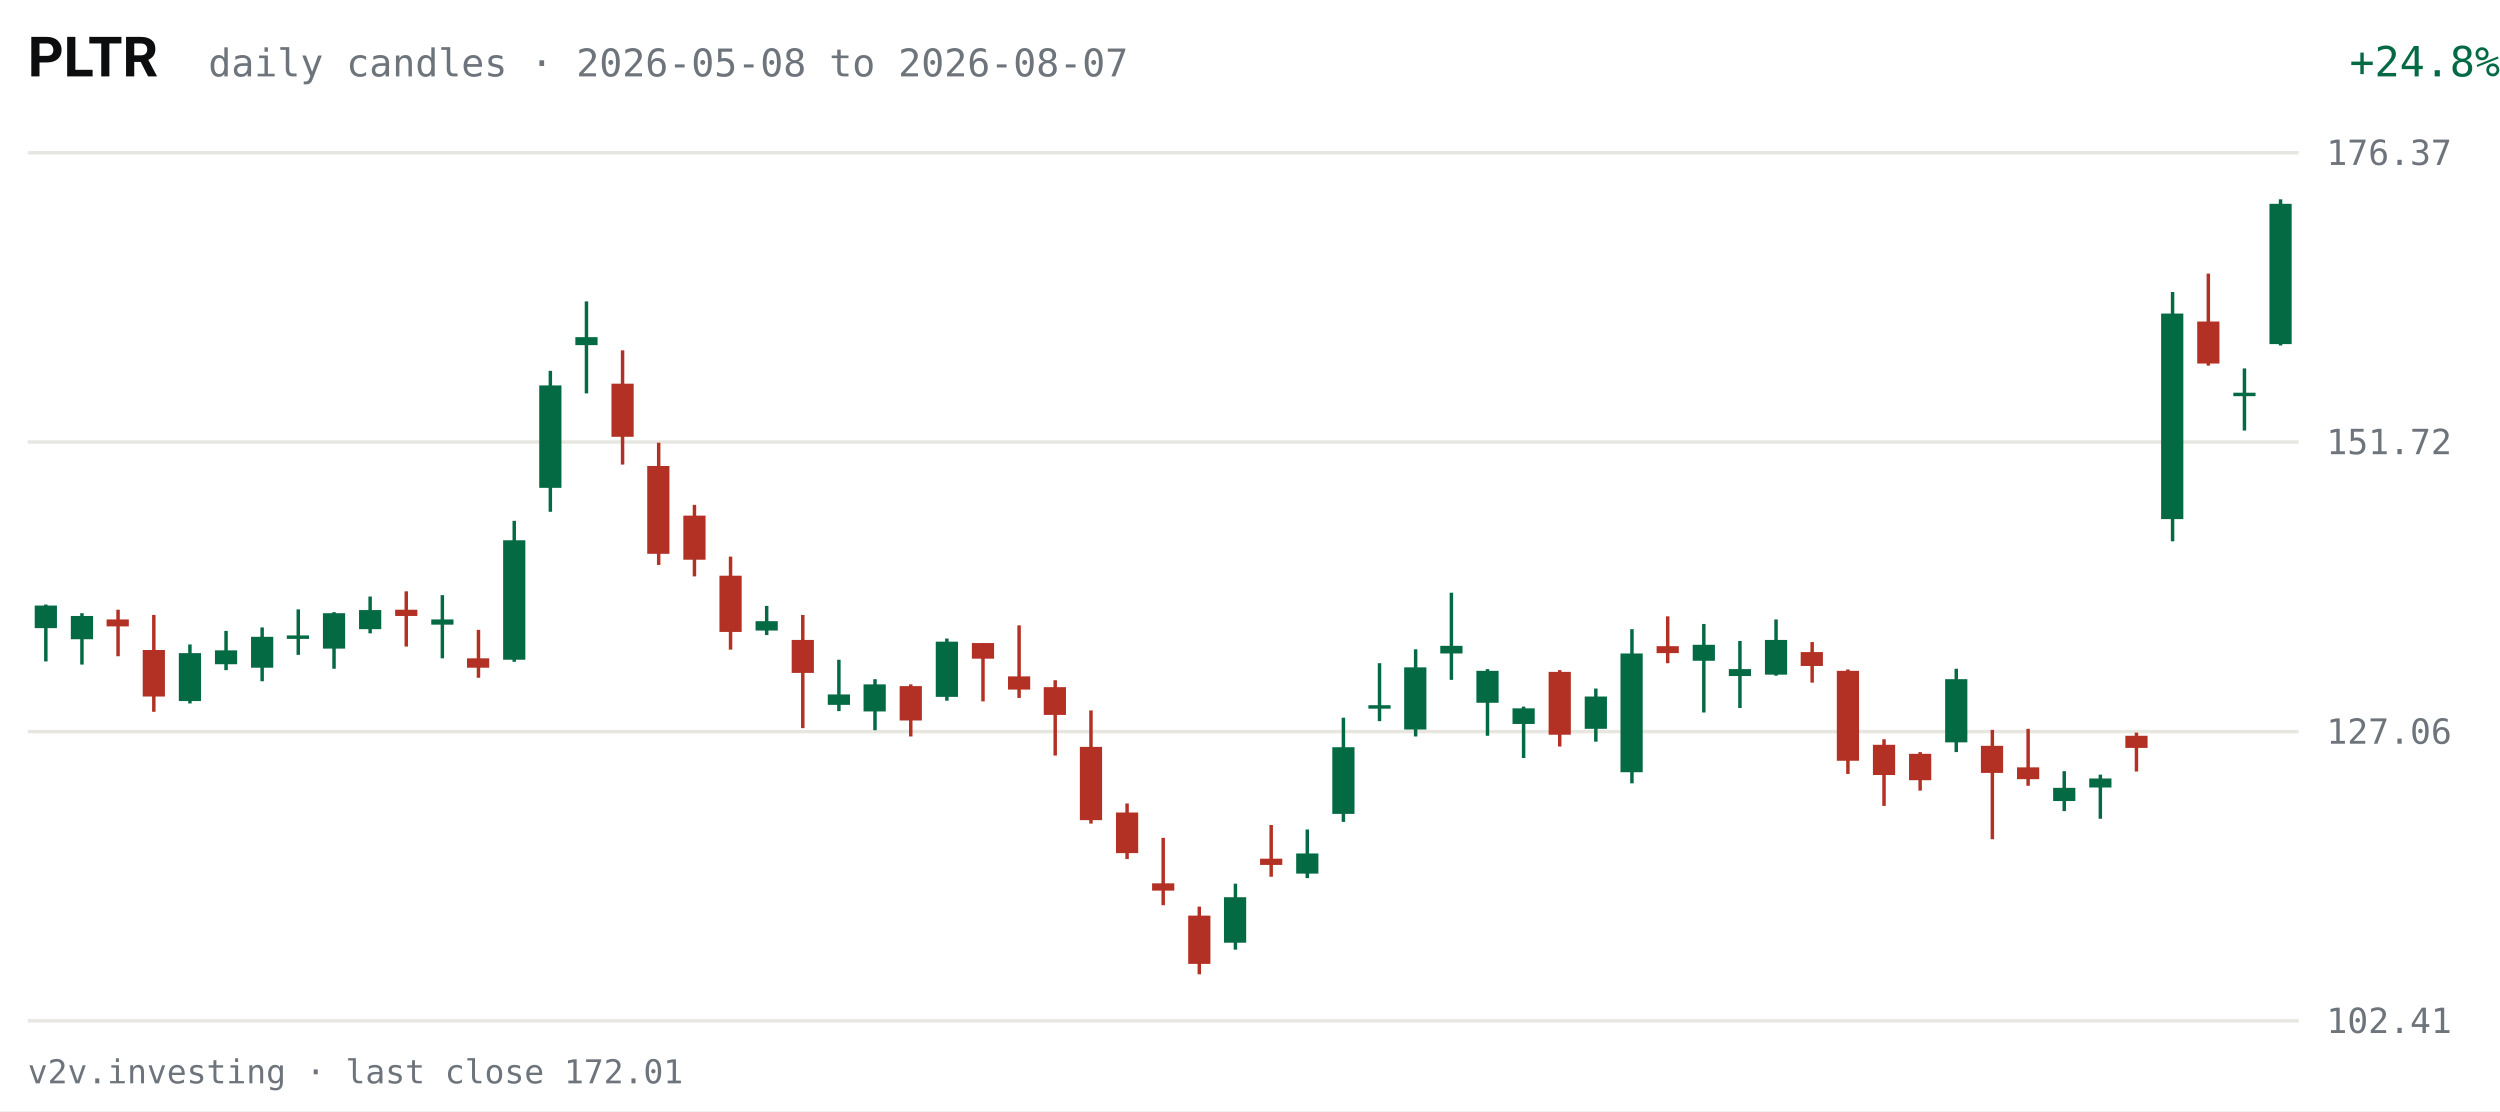
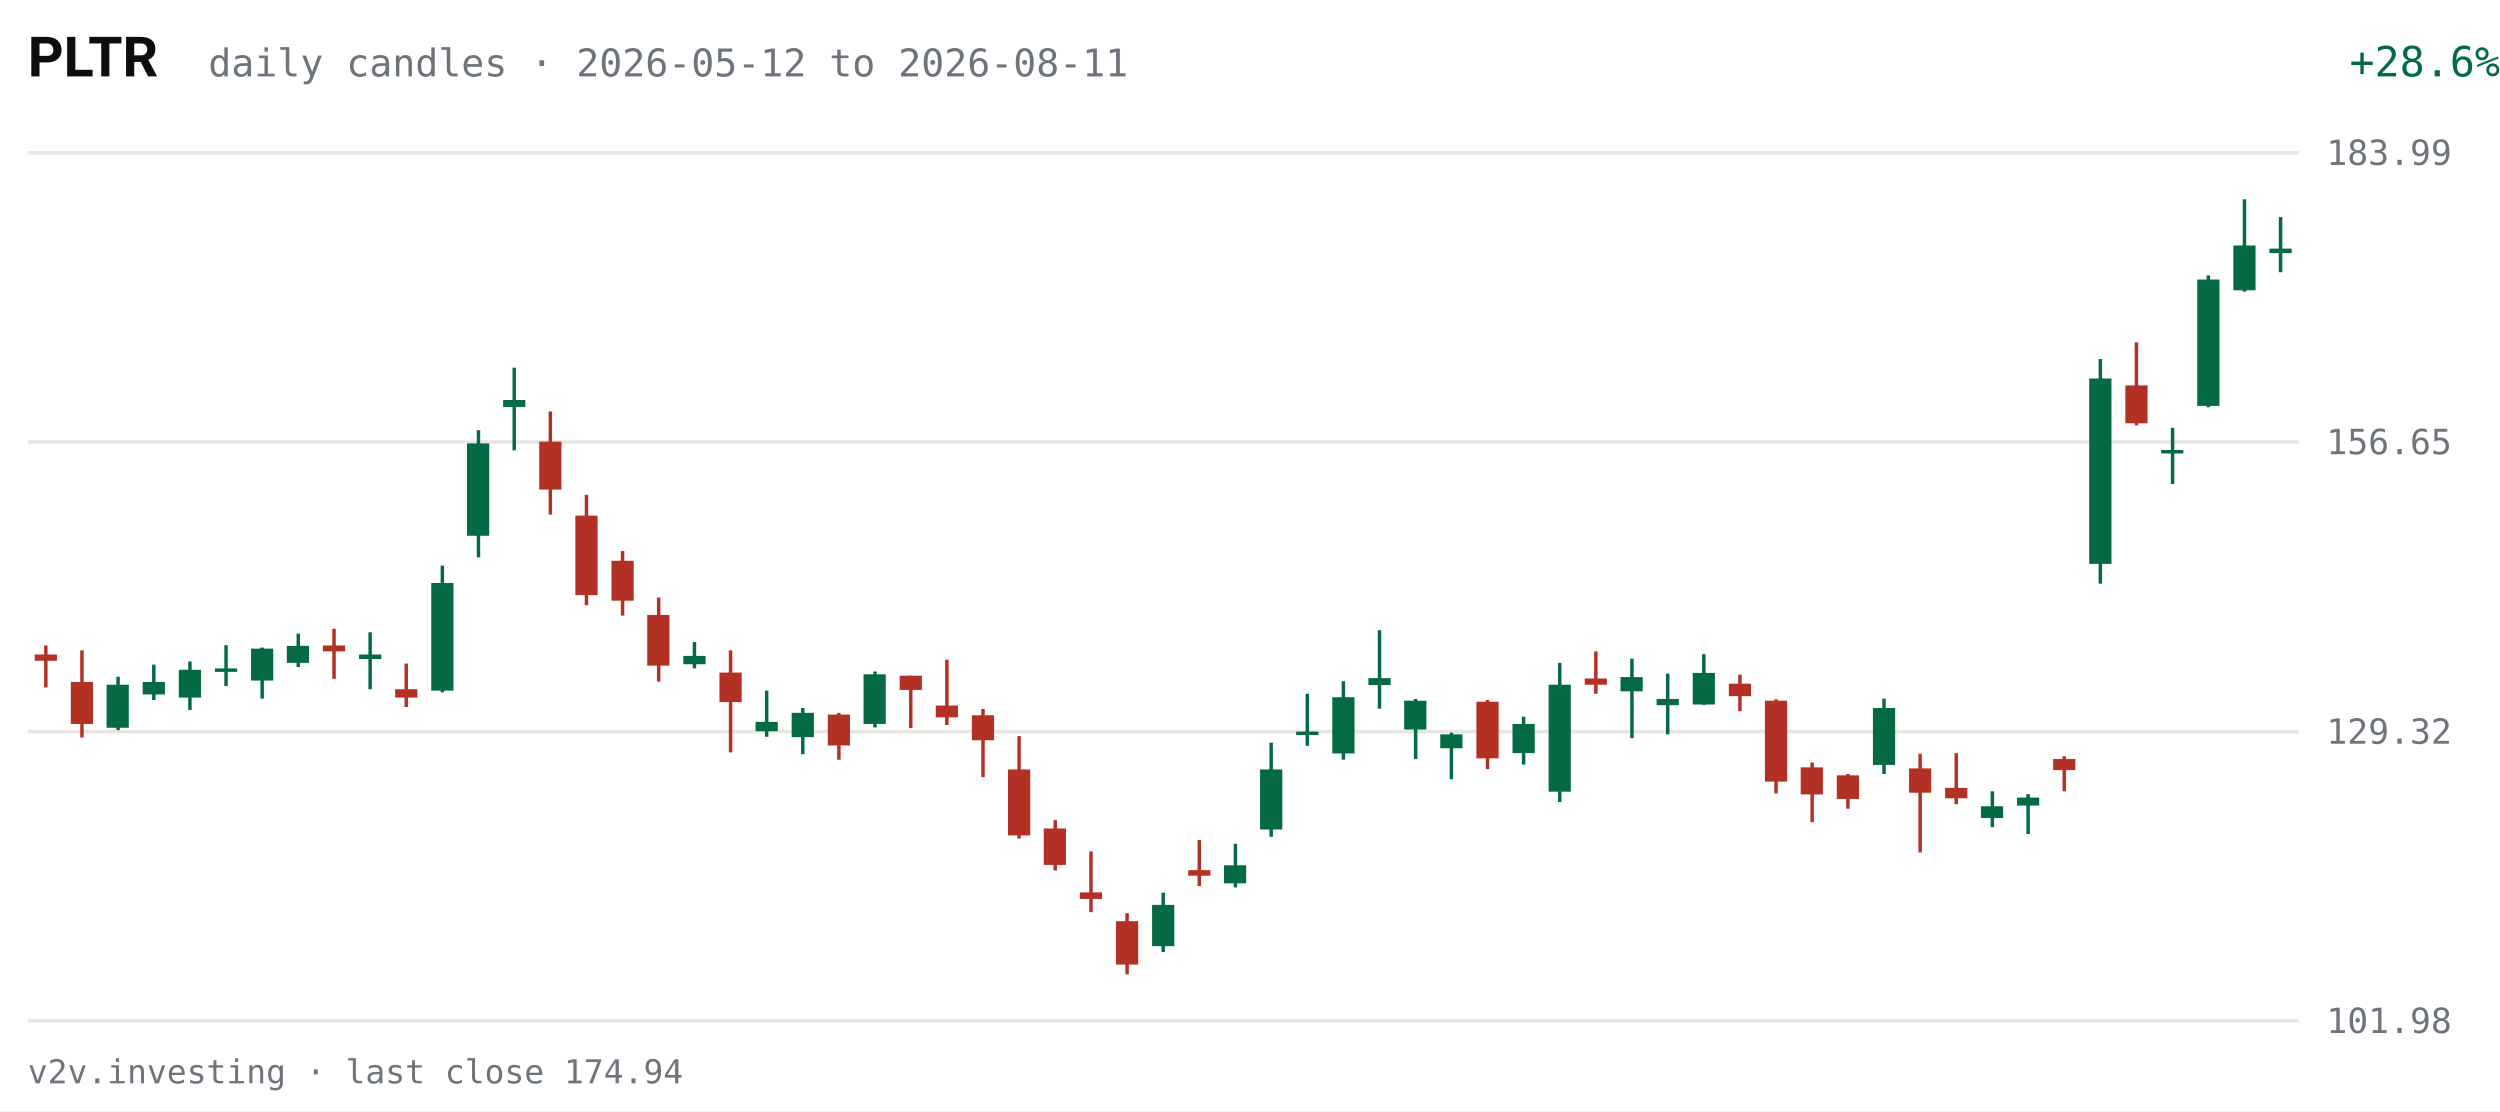
<svg xmlns="http://www.w3.org/2000/svg" viewBox="0 0 720 320" width="720" height="320" role="img" aria-label="PLTR daily candles, last 63 sessions">
  <rect width="720" height="320" fill="#FFFFFF" />
  <text x="8" y="22" fill="#0C0D0E" font-size="16" font-weight="600" font-family="system-ui,-apple-system,Segoe UI,Roboto,sans-serif">PLTR</text>
-   <text x="60" y="22" fill="#6E747B" font-size="11" font-family="ui-monospace,SFMono-Regular,Menlo,Consolas,monospace">daily candles · 2026-05-08 to 2026-08-07</text>
-   <text x="670" y="22" fill="#046A44" font-size="12" text-anchor="end" font-family="ui-monospace,SFMono-Regular,Menlo,Consolas,monospace" transform="translate(50,0)">+24.8%</text>
+   <text x="60" y="22" fill="#6E747B" font-size="11" font-family="ui-monospace,SFMono-Regular,Menlo,Consolas,monospace">daily candles · 2026-05-12 to 2026-08-11</text>
+   <text x="670" y="22" fill="#046A44" font-size="12" text-anchor="end" font-family="ui-monospace,SFMono-Regular,Menlo,Consolas,monospace" transform="translate(50,0)">+28.6%</text>
  <g font-family="ui-monospace,SFMono-Regular,Menlo,Consolas,monospace">
    <line x1="8" y1="294.0" x2="662" y2="294.0" stroke="#E7E6E1" stroke-width="1" />
-     <text x="670" y="297.5" fill="#6E747B" font-size="10">102.41</text>
+     <text x="670" y="297.5" fill="#6E747B" font-size="10">101.98</text>
    <line x1="8" y1="210.7" x2="662" y2="210.7" stroke="#E7E6E1" stroke-width="1" />
-     <text x="670" y="214.2" fill="#6E747B" font-size="10">127.06</text>
+     <text x="670" y="214.2" fill="#6E747B" font-size="10">129.32</text>
    <line x1="8" y1="127.3" x2="662" y2="127.3" stroke="#E7E6E1" stroke-width="1" />
-     <text x="670" y="130.8" fill="#6E747B" font-size="10">151.72</text>
+     <text x="670" y="130.8" fill="#6E747B" font-size="10">156.65</text>
    <line x1="8" y1="44.0" x2="662" y2="44.0" stroke="#E7E6E1" stroke-width="1" />
-     <text x="670" y="47.5" fill="#6E747B" font-size="10">176.37</text>
-     <line x1="13.2" y1="174.1" x2="13.2" y2="190.5" stroke="#046A44" stroke-width="1" />
-     <rect x="10.0" y="174.4" width="6.4" height="6.5" fill="#046A44" />
-     <line x1="23.6" y1="176.6" x2="23.6" y2="191.4" stroke="#046A44" stroke-width="1" />
-     <rect x="20.4" y="177.4" width="6.4" height="6.7" fill="#046A44" />
-     <line x1="34.0" y1="175.6" x2="34.0" y2="189.0" stroke="#B33124" stroke-width="1" />
-     <rect x="30.7" y="178.4" width="6.4" height="2.0" fill="#B33124" />
-     <line x1="44.3" y1="177.1" x2="44.3" y2="205.0" stroke="#B33124" stroke-width="1" />
-     <rect x="41.1" y="187.2" width="6.4" height="13.4" fill="#B33124" />
-     <line x1="54.7" y1="185.6" x2="54.7" y2="202.6" stroke="#046A44" stroke-width="1" />
-     <rect x="51.5" y="188.1" width="6.4" height="13.8" fill="#046A44" />
-     <line x1="65.1" y1="181.7" x2="65.1" y2="193.0" stroke="#046A44" stroke-width="1" />
-     <rect x="61.9" y="187.3" width="6.4" height="4.0" fill="#046A44" />
-     <line x1="75.5" y1="180.7" x2="75.5" y2="196.2" stroke="#046A44" stroke-width="1" />
-     <rect x="72.3" y="183.4" width="6.4" height="8.9" fill="#046A44" />
-     <line x1="85.9" y1="175.5" x2="85.9" y2="188.6" stroke="#046A44" stroke-width="1" />
-     <rect x="82.6" y="183.0" width="6.4" height="1.0" fill="#046A44" />
-     <line x1="96.2" y1="176.3" x2="96.2" y2="192.6" stroke="#046A44" stroke-width="1" />
-     <rect x="93.0" y="176.6" width="6.4" height="10.2" fill="#046A44" />
-     <line x1="106.6" y1="171.8" x2="106.6" y2="182.4" stroke="#046A44" stroke-width="1" />
-     <rect x="103.4" y="175.7" width="6.4" height="5.5" fill="#046A44" />
-     <line x1="117.0" y1="170.3" x2="117.0" y2="186.2" stroke="#B33124" stroke-width="1" />
-     <rect x="113.8" y="175.6" width="6.4" height="1.8" fill="#B33124" />
-     <line x1="127.4" y1="171.4" x2="127.4" y2="189.6" stroke="#046A44" stroke-width="1" />
-     <rect x="124.2" y="178.4" width="6.4" height="1.5" fill="#046A44" />
-     <line x1="137.8" y1="181.4" x2="137.8" y2="195.2" stroke="#B33124" stroke-width="1" />
-     <rect x="134.5" y="189.6" width="6.4" height="2.7" fill="#B33124" />
-     <line x1="148.1" y1="150.0" x2="148.1" y2="190.6" stroke="#046A44" stroke-width="1" />
-     <rect x="144.9" y="155.6" width="6.4" height="34.4" fill="#046A44" />
-     <line x1="158.5" y1="106.8" x2="158.5" y2="147.4" stroke="#046A44" stroke-width="1" />
-     <rect x="155.3" y="111.0" width="6.4" height="29.5" fill="#046A44" />
-     <line x1="168.9" y1="86.8" x2="168.9" y2="113.3" stroke="#046A44" stroke-width="1" />
-     <rect x="165.7" y="97.1" width="6.4" height="2.3" fill="#046A44" />
-     <line x1="179.3" y1="100.9" x2="179.3" y2="133.8" stroke="#B33124" stroke-width="1" />
-     <rect x="176.1" y="110.5" width="6.4" height="15.3" fill="#B33124" />
-     <line x1="189.7" y1="127.5" x2="189.7" y2="162.7" stroke="#B33124" stroke-width="1" />
-     <rect x="186.4" y="134.2" width="6.4" height="25.3" fill="#B33124" />
-     <line x1="200.0" y1="145.4" x2="200.0" y2="166.0" stroke="#B33124" stroke-width="1" />
-     <rect x="196.8" y="148.5" width="6.4" height="12.7" fill="#B33124" />
-     <line x1="210.4" y1="160.3" x2="210.4" y2="187.1" stroke="#B33124" stroke-width="1" />
-     <rect x="207.2" y="165.8" width="6.4" height="16.2" fill="#B33124" />
-     <line x1="220.8" y1="174.5" x2="220.8" y2="182.9" stroke="#046A44" stroke-width="1" />
-     <rect x="217.6" y="178.9" width="6.4" height="2.7" fill="#046A44" />
-     <line x1="231.2" y1="177.1" x2="231.2" y2="209.7" stroke="#B33124" stroke-width="1" />
-     <rect x="228.0" y="184.3" width="6.4" height="9.5" fill="#B33124" />
-     <line x1="241.6" y1="190.0" x2="241.6" y2="204.8" stroke="#046A44" stroke-width="1" />
-     <rect x="238.4" y="200.0" width="6.4" height="3.0" fill="#046A44" />
-     <line x1="252.0" y1="195.6" x2="252.0" y2="210.3" stroke="#046A44" stroke-width="1" />
-     <rect x="248.7" y="197.1" width="6.4" height="7.8" fill="#046A44" />
-     <line x1="262.3" y1="197.1" x2="262.3" y2="212.1" stroke="#B33124" stroke-width="1" />
-     <rect x="259.1" y="197.6" width="6.4" height="9.9" fill="#B33124" />
-     <line x1="272.7" y1="183.9" x2="272.7" y2="201.8" stroke="#046A44" stroke-width="1" />
-     <rect x="269.5" y="184.8" width="6.4" height="15.9" fill="#046A44" />
-     <line x1="283.1" y1="185.2" x2="283.1" y2="202.0" stroke="#B33124" stroke-width="1" />
-     <rect x="279.9" y="185.2" width="6.4" height="4.5" fill="#B33124" />
-     <line x1="293.5" y1="180.1" x2="293.5" y2="201.0" stroke="#B33124" stroke-width="1" />
-     <rect x="290.3" y="194.8" width="6.4" height="3.8" fill="#B33124" />
-     <line x1="303.9" y1="195.9" x2="303.9" y2="217.6" stroke="#B33124" stroke-width="1" />
-     <rect x="300.6" y="197.9" width="6.4" height="8.0" fill="#B33124" />
-     <line x1="314.2" y1="204.6" x2="314.2" y2="237.2" stroke="#B33124" stroke-width="1" />
-     <rect x="311.0" y="215.1" width="6.4" height="21.1" fill="#B33124" />
-     <line x1="324.6" y1="231.4" x2="324.6" y2="247.4" stroke="#B33124" stroke-width="1" />
-     <rect x="321.4" y="234.0" width="6.4" height="11.7" fill="#B33124" />
-     <line x1="335.0" y1="241.3" x2="335.0" y2="260.7" stroke="#B33124" stroke-width="1" />
-     <rect x="331.8" y="254.4" width="6.4" height="2.1" fill="#B33124" />
-     <line x1="345.4" y1="261.1" x2="345.4" y2="280.6" stroke="#B33124" stroke-width="1" />
-     <rect x="342.2" y="263.7" width="6.4" height="13.9" fill="#B33124" />
-     <line x1="355.8" y1="254.5" x2="355.8" y2="273.5" stroke="#046A44" stroke-width="1" />
-     <rect x="352.5" y="258.4" width="6.4" height="13.1" fill="#046A44" />
-     <line x1="366.1" y1="237.6" x2="366.1" y2="252.5" stroke="#B33124" stroke-width="1" />
-     <rect x="362.9" y="247.3" width="6.4" height="1.8" fill="#B33124" />
-     <line x1="376.5" y1="238.9" x2="376.5" y2="252.9" stroke="#046A44" stroke-width="1" />
-     <rect x="373.3" y="245.8" width="6.4" height="5.8" fill="#046A44" />
-     <line x1="386.9" y1="206.7" x2="386.9" y2="236.7" stroke="#046A44" stroke-width="1" />
-     <rect x="383.7" y="215.2" width="6.4" height="19.2" fill="#046A44" />
-     <line x1="397.3" y1="191.0" x2="397.3" y2="207.7" stroke="#046A44" stroke-width="1" />
-     <rect x="394.1" y="203.1" width="6.4" height="1.0" fill="#046A44" />
-     <line x1="407.7" y1="187.0" x2="407.7" y2="212.1" stroke="#046A44" stroke-width="1" />
-     <rect x="404.4" y="192.2" width="6.4" height="17.9" fill="#046A44" />
-     <line x1="418.0" y1="170.7" x2="418.0" y2="195.8" stroke="#046A44" stroke-width="1" />
-     <rect x="414.8" y="186.0" width="6.4" height="2.2" fill="#046A44" />
-     <line x1="428.4" y1="192.7" x2="428.4" y2="211.9" stroke="#046A44" stroke-width="1" />
-     <rect x="425.2" y="193.2" width="6.4" height="9.2" fill="#046A44" />
-     <line x1="438.8" y1="203.5" x2="438.8" y2="218.3" stroke="#046A44" stroke-width="1" />
-     <rect x="435.6" y="204.0" width="6.4" height="4.5" fill="#046A44" />
-     <line x1="449.2" y1="193.0" x2="449.2" y2="215.0" stroke="#B33124" stroke-width="1" />
-     <rect x="446.0" y="193.5" width="6.4" height="18.1" fill="#B33124" />
-     <line x1="459.6" y1="198.3" x2="459.6" y2="213.6" stroke="#046A44" stroke-width="1" />
-     <rect x="456.4" y="200.6" width="6.4" height="9.3" fill="#046A44" />
-     <line x1="470.0" y1="181.2" x2="470.0" y2="225.6" stroke="#046A44" stroke-width="1" />
-     <rect x="466.7" y="188.2" width="6.4" height="34.2" fill="#046A44" />
-     <line x1="480.3" y1="177.5" x2="480.3" y2="191.0" stroke="#B33124" stroke-width="1" />
-     <rect x="477.1" y="186.1" width="6.4" height="2.0" fill="#B33124" />
-     <line x1="490.7" y1="179.7" x2="490.7" y2="205.2" stroke="#046A44" stroke-width="1" />
-     <rect x="487.5" y="185.7" width="6.4" height="4.6" fill="#046A44" />
-     <line x1="501.1" y1="184.6" x2="501.1" y2="203.9" stroke="#046A44" stroke-width="1" />
-     <rect x="497.9" y="192.7" width="6.4" height="2.0" fill="#046A44" />
-     <line x1="511.5" y1="178.4" x2="511.5" y2="194.6" stroke="#046A44" stroke-width="1" />
-     <rect x="508.3" y="184.3" width="6.4" height="10.0" fill="#046A44" />
-     <line x1="521.9" y1="184.9" x2="521.9" y2="196.6" stroke="#B33124" stroke-width="1" />
-     <rect x="518.6" y="187.8" width="6.4" height="4.0" fill="#B33124" />
-     <line x1="532.2" y1="192.8" x2="532.2" y2="222.9" stroke="#B33124" stroke-width="1" />
-     <rect x="529.0" y="193.2" width="6.4" height="25.9" fill="#B33124" />
-     <line x1="542.6" y1="212.9" x2="542.6" y2="232.1" stroke="#B33124" stroke-width="1" />
-     <rect x="539.4" y="214.5" width="6.4" height="8.7" fill="#B33124" />
-     <line x1="553.0" y1="216.6" x2="553.0" y2="227.7" stroke="#B33124" stroke-width="1" />
-     <rect x="549.8" y="217.1" width="6.4" height="7.6" fill="#B33124" />
-     <line x1="563.4" y1="192.6" x2="563.4" y2="216.6" stroke="#046A44" stroke-width="1" />
-     <rect x="560.2" y="195.6" width="6.4" height="18.2" fill="#046A44" />
-     <line x1="573.8" y1="210.2" x2="573.8" y2="241.7" stroke="#B33124" stroke-width="1" />
-     <rect x="570.5" y="214.8" width="6.4" height="7.8" fill="#B33124" />
-     <line x1="584.1" y1="209.9" x2="584.1" y2="226.3" stroke="#B33124" stroke-width="1" />
-     <rect x="580.9" y="221.0" width="6.4" height="3.4" fill="#B33124" />
-     <line x1="594.5" y1="222.1" x2="594.5" y2="233.6" stroke="#046A44" stroke-width="1" />
-     <rect x="591.3" y="226.9" width="6.4" height="3.8" fill="#046A44" />
-     <line x1="604.9" y1="223.1" x2="604.9" y2="235.8" stroke="#046A44" stroke-width="1" />
-     <rect x="601.7" y="224.2" width="6.4" height="2.6" fill="#046A44" />
-     <line x1="615.3" y1="211.0" x2="615.3" y2="222.2" stroke="#B33124" stroke-width="1" />
-     <rect x="612.1" y="211.9" width="6.4" height="3.5" fill="#B33124" />
-     <line x1="625.7" y1="84.1" x2="625.7" y2="155.9" stroke="#046A44" stroke-width="1" />
-     <rect x="622.4" y="90.3" width="6.4" height="59.2" fill="#046A44" />
-     <line x1="636.0" y1="78.8" x2="636.0" y2="105.3" stroke="#B33124" stroke-width="1" />
-     <rect x="632.8" y="92.6" width="6.4" height="12.1" fill="#B33124" />
-     <line x1="646.4" y1="106.1" x2="646.4" y2="124.0" stroke="#046A44" stroke-width="1" />
-     <rect x="643.2" y="113.1" width="6.4" height="1.0" fill="#046A44" />
-     <line x1="656.8" y1="57.4" x2="656.8" y2="99.5" stroke="#046A44" stroke-width="1" />
-     <rect x="653.6" y="58.7" width="6.4" height="40.4" fill="#046A44" />
+     <text x="670" y="47.5" fill="#6E747B" font-size="10">183.99</text>
+     <line x1="13.2" y1="185.9" x2="13.2" y2="198.0" stroke="#B33124" stroke-width="1" />
+     <rect x="10.0" y="188.5" width="6.4" height="1.8" fill="#B33124" />
+     <line x1="23.6" y1="187.3" x2="23.6" y2="212.4" stroke="#B33124" stroke-width="1" />
+     <rect x="20.4" y="196.4" width="6.4" height="12.1" fill="#B33124" />
+     <line x1="34.0" y1="194.9" x2="34.0" y2="210.3" stroke="#046A44" stroke-width="1" />
+     <rect x="30.7" y="197.2" width="6.4" height="12.4" fill="#046A44" />
+     <line x1="44.3" y1="191.4" x2="44.3" y2="201.6" stroke="#046A44" stroke-width="1" />
+     <rect x="41.1" y="196.4" width="6.4" height="3.6" fill="#046A44" />
+     <line x1="54.7" y1="190.5" x2="54.7" y2="204.5" stroke="#046A44" stroke-width="1" />
+     <rect x="51.5" y="192.9" width="6.4" height="8.0" fill="#046A44" />
+     <line x1="65.1" y1="185.8" x2="65.1" y2="197.6" stroke="#046A44" stroke-width="1" />
+     <rect x="61.9" y="192.5" width="6.4" height="1.0" fill="#046A44" />
+     <line x1="75.5" y1="186.5" x2="75.5" y2="201.2" stroke="#046A44" stroke-width="1" />
+     <rect x="72.3" y="186.8" width="6.4" height="9.2" fill="#046A44" />
+     <line x1="85.9" y1="182.5" x2="85.9" y2="192.1" stroke="#046A44" stroke-width="1" />
+     <rect x="82.6" y="186.0" width="6.4" height="4.9" fill="#046A44" />
+     <line x1="96.2" y1="181.1" x2="96.2" y2="195.5" stroke="#B33124" stroke-width="1" />
+     <rect x="93.0" y="185.9" width="6.4" height="1.7" fill="#B33124" />
+     <line x1="106.6" y1="182.1" x2="106.6" y2="198.5" stroke="#046A44" stroke-width="1" />
+     <rect x="103.4" y="188.5" width="6.4" height="1.3" fill="#046A44" />
+     <line x1="117.0" y1="191.1" x2="117.0" y2="203.6" stroke="#B33124" stroke-width="1" />
+     <rect x="113.8" y="198.5" width="6.4" height="2.4" fill="#B33124" />
+     <line x1="127.4" y1="162.9" x2="127.4" y2="199.4" stroke="#046A44" stroke-width="1" />
+     <rect x="124.2" y="167.9" width="6.4" height="31.0" fill="#046A44" />
+     <line x1="137.8" y1="123.9" x2="137.8" y2="160.5" stroke="#046A44" stroke-width="1" />
+     <rect x="134.5" y="127.7" width="6.4" height="26.6" fill="#046A44" />
+     <line x1="148.1" y1="105.9" x2="148.1" y2="129.7" stroke="#046A44" stroke-width="1" />
+     <rect x="144.9" y="115.2" width="6.4" height="2.0" fill="#046A44" />
+     <line x1="158.5" y1="118.5" x2="158.5" y2="148.2" stroke="#B33124" stroke-width="1" />
+     <rect x="155.3" y="127.2" width="6.4" height="13.8" fill="#B33124" />
+     <line x1="168.9" y1="142.5" x2="168.9" y2="174.3" stroke="#B33124" stroke-width="1" />
+     <rect x="165.7" y="148.5" width="6.4" height="22.9" fill="#B33124" />
+     <line x1="179.3" y1="158.7" x2="179.3" y2="177.3" stroke="#B33124" stroke-width="1" />
+     <rect x="176.1" y="161.5" width="6.4" height="11.5" fill="#B33124" />
+     <line x1="189.7" y1="172.1" x2="189.7" y2="196.3" stroke="#B33124" stroke-width="1" />
+     <rect x="186.4" y="177.1" width="6.4" height="14.6" fill="#B33124" />
+     <line x1="200.0" y1="184.9" x2="200.0" y2="192.5" stroke="#046A44" stroke-width="1" />
+     <rect x="196.8" y="188.9" width="6.4" height="2.4" fill="#046A44" />
+     <line x1="210.4" y1="187.3" x2="210.4" y2="216.7" stroke="#B33124" stroke-width="1" />
+     <rect x="207.2" y="193.7" width="6.4" height="8.5" fill="#B33124" />
+     <line x1="220.8" y1="198.9" x2="220.8" y2="212.2" stroke="#046A44" stroke-width="1" />
+     <rect x="217.6" y="207.9" width="6.4" height="2.7" fill="#046A44" />
+     <line x1="231.2" y1="203.9" x2="231.2" y2="217.2" stroke="#046A44" stroke-width="1" />
+     <rect x="228.0" y="205.3" width="6.4" height="7.0" fill="#046A44" />
+     <line x1="241.6" y1="205.3" x2="241.6" y2="218.8" stroke="#B33124" stroke-width="1" />
+     <rect x="238.4" y="205.8" width="6.4" height="8.9" fill="#B33124" />
+     <line x1="252.0" y1="193.4" x2="252.0" y2="209.5" stroke="#046A44" stroke-width="1" />
+     <rect x="248.7" y="194.2" width="6.4" height="14.3" fill="#046A44" />
+     <line x1="262.3" y1="194.6" x2="262.3" y2="209.7" stroke="#B33124" stroke-width="1" />
+     <rect x="259.1" y="194.6" width="6.4" height="4.1" fill="#B33124" />
+     <line x1="272.7" y1="190.0" x2="272.7" y2="208.8" stroke="#B33124" stroke-width="1" />
+     <rect x="269.5" y="203.2" width="6.4" height="3.4" fill="#B33124" />
+     <line x1="283.1" y1="204.2" x2="283.1" y2="223.8" stroke="#B33124" stroke-width="1" />
+     <rect x="279.9" y="206.0" width="6.4" height="7.2" fill="#B33124" />
+     <line x1="293.5" y1="212.0" x2="293.5" y2="241.5" stroke="#B33124" stroke-width="1" />
+     <rect x="290.3" y="221.6" width="6.4" height="19.0" fill="#B33124" />
+     <line x1="303.9" y1="236.2" x2="303.9" y2="250.7" stroke="#B33124" stroke-width="1" />
+     <rect x="300.6" y="238.6" width="6.4" height="10.5" fill="#B33124" />
+     <line x1="314.2" y1="245.2" x2="314.2" y2="262.7" stroke="#B33124" stroke-width="1" />
+     <rect x="311.0" y="257.0" width="6.4" height="1.9" fill="#B33124" />
+     <line x1="324.6" y1="263.0" x2="324.6" y2="280.6" stroke="#B33124" stroke-width="1" />
+     <rect x="321.4" y="265.3" width="6.4" height="12.5" fill="#B33124" />
+     <line x1="335.0" y1="257.1" x2="335.0" y2="274.2" stroke="#046A44" stroke-width="1" />
+     <rect x="331.8" y="260.6" width="6.4" height="11.9" fill="#046A44" />
+     <line x1="345.4" y1="241.9" x2="345.4" y2="255.2" stroke="#B33124" stroke-width="1" />
+     <rect x="342.2" y="250.6" width="6.4" height="1.6" fill="#B33124" />
+     <line x1="355.8" y1="243.0" x2="355.8" y2="255.6" stroke="#046A44" stroke-width="1" />
+     <rect x="352.5" y="249.2" width="6.4" height="5.2" fill="#046A44" />
+     <line x1="366.1" y1="213.9" x2="366.1" y2="241.0" stroke="#046A44" stroke-width="1" />
+     <rect x="362.9" y="221.6" width="6.4" height="17.3" fill="#046A44" />
+     <line x1="376.5" y1="199.8" x2="376.5" y2="214.8" stroke="#046A44" stroke-width="1" />
+     <rect x="373.3" y="210.7" width="6.4" height="1.0" fill="#046A44" />
+     <line x1="386.9" y1="196.2" x2="386.9" y2="218.8" stroke="#046A44" stroke-width="1" />
+     <rect x="383.7" y="200.8" width="6.4" height="16.2" fill="#046A44" />
+     <line x1="397.3" y1="181.5" x2="397.3" y2="204.1" stroke="#046A44" stroke-width="1" />
+     <rect x="394.1" y="195.3" width="6.4" height="2.0" fill="#046A44" />
+     <line x1="407.7" y1="201.3" x2="407.7" y2="218.6" stroke="#046A44" stroke-width="1" />
+     <rect x="404.4" y="201.8" width="6.4" height="8.3" fill="#046A44" />
+     <line x1="418.0" y1="211.0" x2="418.0" y2="224.4" stroke="#046A44" stroke-width="1" />
+     <rect x="414.8" y="211.5" width="6.4" height="4.0" fill="#046A44" />
+     <line x1="428.4" y1="201.6" x2="428.4" y2="221.5" stroke="#B33124" stroke-width="1" />
+     <rect x="425.2" y="202.1" width="6.4" height="16.3" fill="#B33124" />
+     <line x1="438.8" y1="206.4" x2="438.8" y2="220.2" stroke="#046A44" stroke-width="1" />
+     <rect x="435.6" y="208.5" width="6.4" height="8.4" fill="#046A44" />
+     <line x1="449.2" y1="190.9" x2="449.2" y2="231.0" stroke="#046A44" stroke-width="1" />
+     <rect x="446.0" y="197.2" width="6.4" height="30.8" fill="#046A44" />
+     <line x1="459.6" y1="187.6" x2="459.6" y2="199.8" stroke="#B33124" stroke-width="1" />
+     <rect x="456.4" y="195.4" width="6.4" height="1.8" fill="#B33124" />
+     <line x1="470.0" y1="189.7" x2="470.0" y2="212.6" stroke="#046A44" stroke-width="1" />
+     <rect x="466.7" y="195.0" width="6.4" height="4.1" fill="#046A44" />
+     <line x1="480.3" y1="194.0" x2="480.3" y2="211.5" stroke="#046A44" stroke-width="1" />
+     <rect x="477.1" y="201.3" width="6.4" height="1.8" fill="#046A44" />
+     <line x1="490.7" y1="188.4" x2="490.7" y2="203.0" stroke="#046A44" stroke-width="1" />
+     <rect x="487.5" y="193.8" width="6.4" height="9.1" fill="#046A44" />
+     <line x1="501.1" y1="194.3" x2="501.1" y2="204.8" stroke="#B33124" stroke-width="1" />
+     <rect x="497.9" y="196.9" width="6.4" height="3.6" fill="#B33124" />
+     <line x1="511.5" y1="201.4" x2="511.5" y2="228.5" stroke="#B33124" stroke-width="1" />
+     <rect x="508.3" y="201.8" width="6.4" height="23.3" fill="#B33124" />
+     <line x1="521.9" y1="219.6" x2="521.9" y2="236.8" stroke="#B33124" stroke-width="1" />
+     <rect x="518.6" y="221.0" width="6.4" height="7.8" fill="#B33124" />
+     <line x1="532.2" y1="222.9" x2="532.2" y2="232.9" stroke="#B33124" stroke-width="1" />
+     <rect x="529.0" y="223.3" width="6.4" height="6.8" fill="#B33124" />
+     <line x1="542.6" y1="201.2" x2="542.6" y2="222.9" stroke="#046A44" stroke-width="1" />
+     <rect x="539.4" y="203.9" width="6.4" height="16.4" fill="#046A44" />
+     <line x1="553.0" y1="217.1" x2="553.0" y2="245.5" stroke="#B33124" stroke-width="1" />
+     <rect x="549.8" y="221.3" width="6.4" height="7.0" fill="#B33124" />
+     <line x1="563.4" y1="216.9" x2="563.4" y2="231.6" stroke="#B33124" stroke-width="1" />
+     <rect x="560.2" y="226.9" width="6.4" height="3.0" fill="#B33124" />
+     <line x1="573.8" y1="227.9" x2="573.8" y2="238.2" stroke="#046A44" stroke-width="1" />
+     <rect x="570.5" y="232.2" width="6.4" height="3.4" fill="#046A44" />
+     <line x1="584.1" y1="228.7" x2="584.1" y2="240.2" stroke="#046A44" stroke-width="1" />
+     <rect x="580.9" y="229.7" width="6.4" height="2.3" fill="#046A44" />
+     <line x1="594.5" y1="217.8" x2="594.5" y2="227.9" stroke="#B33124" stroke-width="1" />
+     <rect x="591.3" y="218.6" width="6.4" height="3.2" fill="#B33124" />
+     <line x1="604.9" y1="103.4" x2="604.9" y2="168.1" stroke="#046A44" stroke-width="1" />
+     <rect x="601.7" y="109.0" width="6.4" height="53.4" fill="#046A44" />
+     <line x1="615.3" y1="98.6" x2="615.3" y2="122.5" stroke="#B33124" stroke-width="1" />
+     <rect x="612.1" y="111.0" width="6.4" height="10.9" fill="#B33124" />
+     <line x1="625.7" y1="123.2" x2="625.7" y2="139.4" stroke="#046A44" stroke-width="1" />
+     <rect x="622.4" y="129.6" width="6.4" height="1.0" fill="#046A44" />
+     <line x1="636.0" y1="79.3" x2="636.0" y2="117.3" stroke="#046A44" stroke-width="1" />
+     <rect x="632.8" y="80.5" width="6.4" height="36.4" fill="#046A44" />
+     <line x1="646.4" y1="57.4" x2="646.4" y2="84.0" stroke="#046A44" stroke-width="1" />
+     <rect x="643.2" y="70.7" width="6.4" height="12.9" fill="#046A44" />
+     <line x1="656.8" y1="62.5" x2="656.8" y2="78.4" stroke="#046A44" stroke-width="1" />
+     <rect x="653.6" y="71.6" width="6.4" height="1.3" fill="#046A44" />
  </g>
-   <text x="8" y="312" fill="#6E747B" font-size="9.5" font-family="ui-monospace,SFMono-Regular,Menlo,Consolas,monospace">v2v.investing · last close 172.01</text>
+   <text x="8" y="312" fill="#6E747B" font-size="9.5" font-family="ui-monospace,SFMono-Regular,Menlo,Consolas,monospace">v2v.investing · last close 174.94</text>
</svg>
